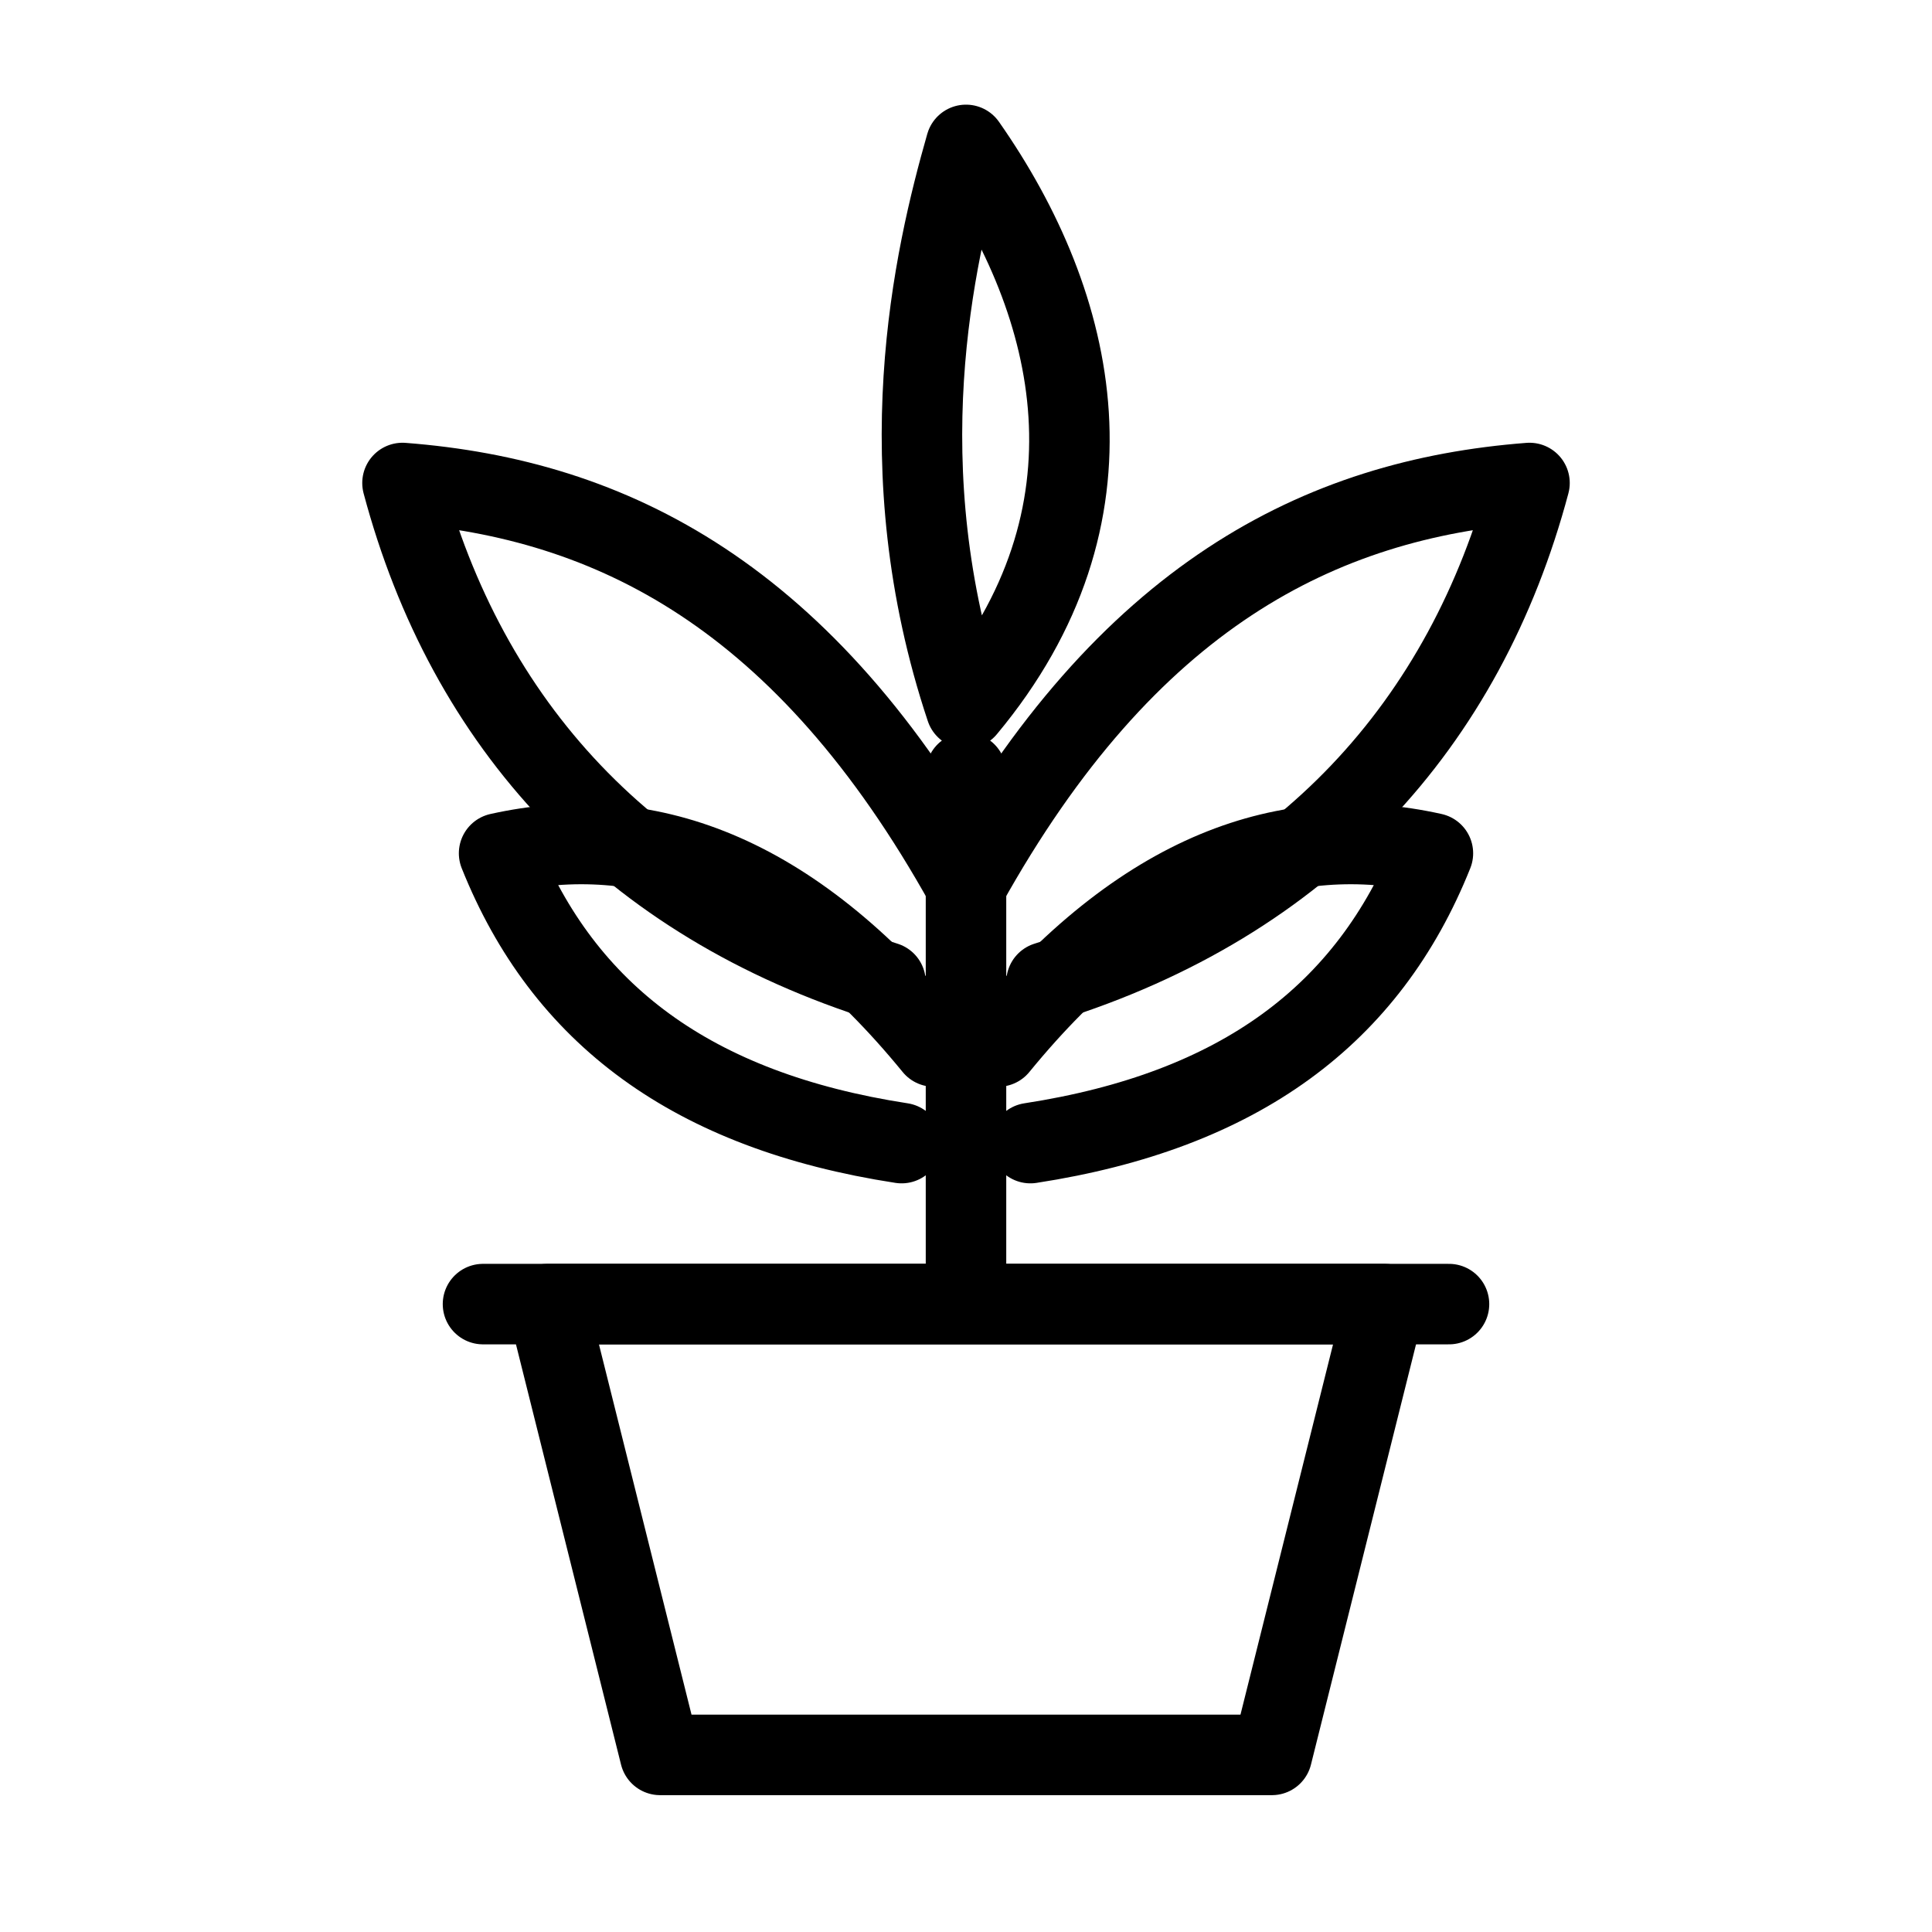
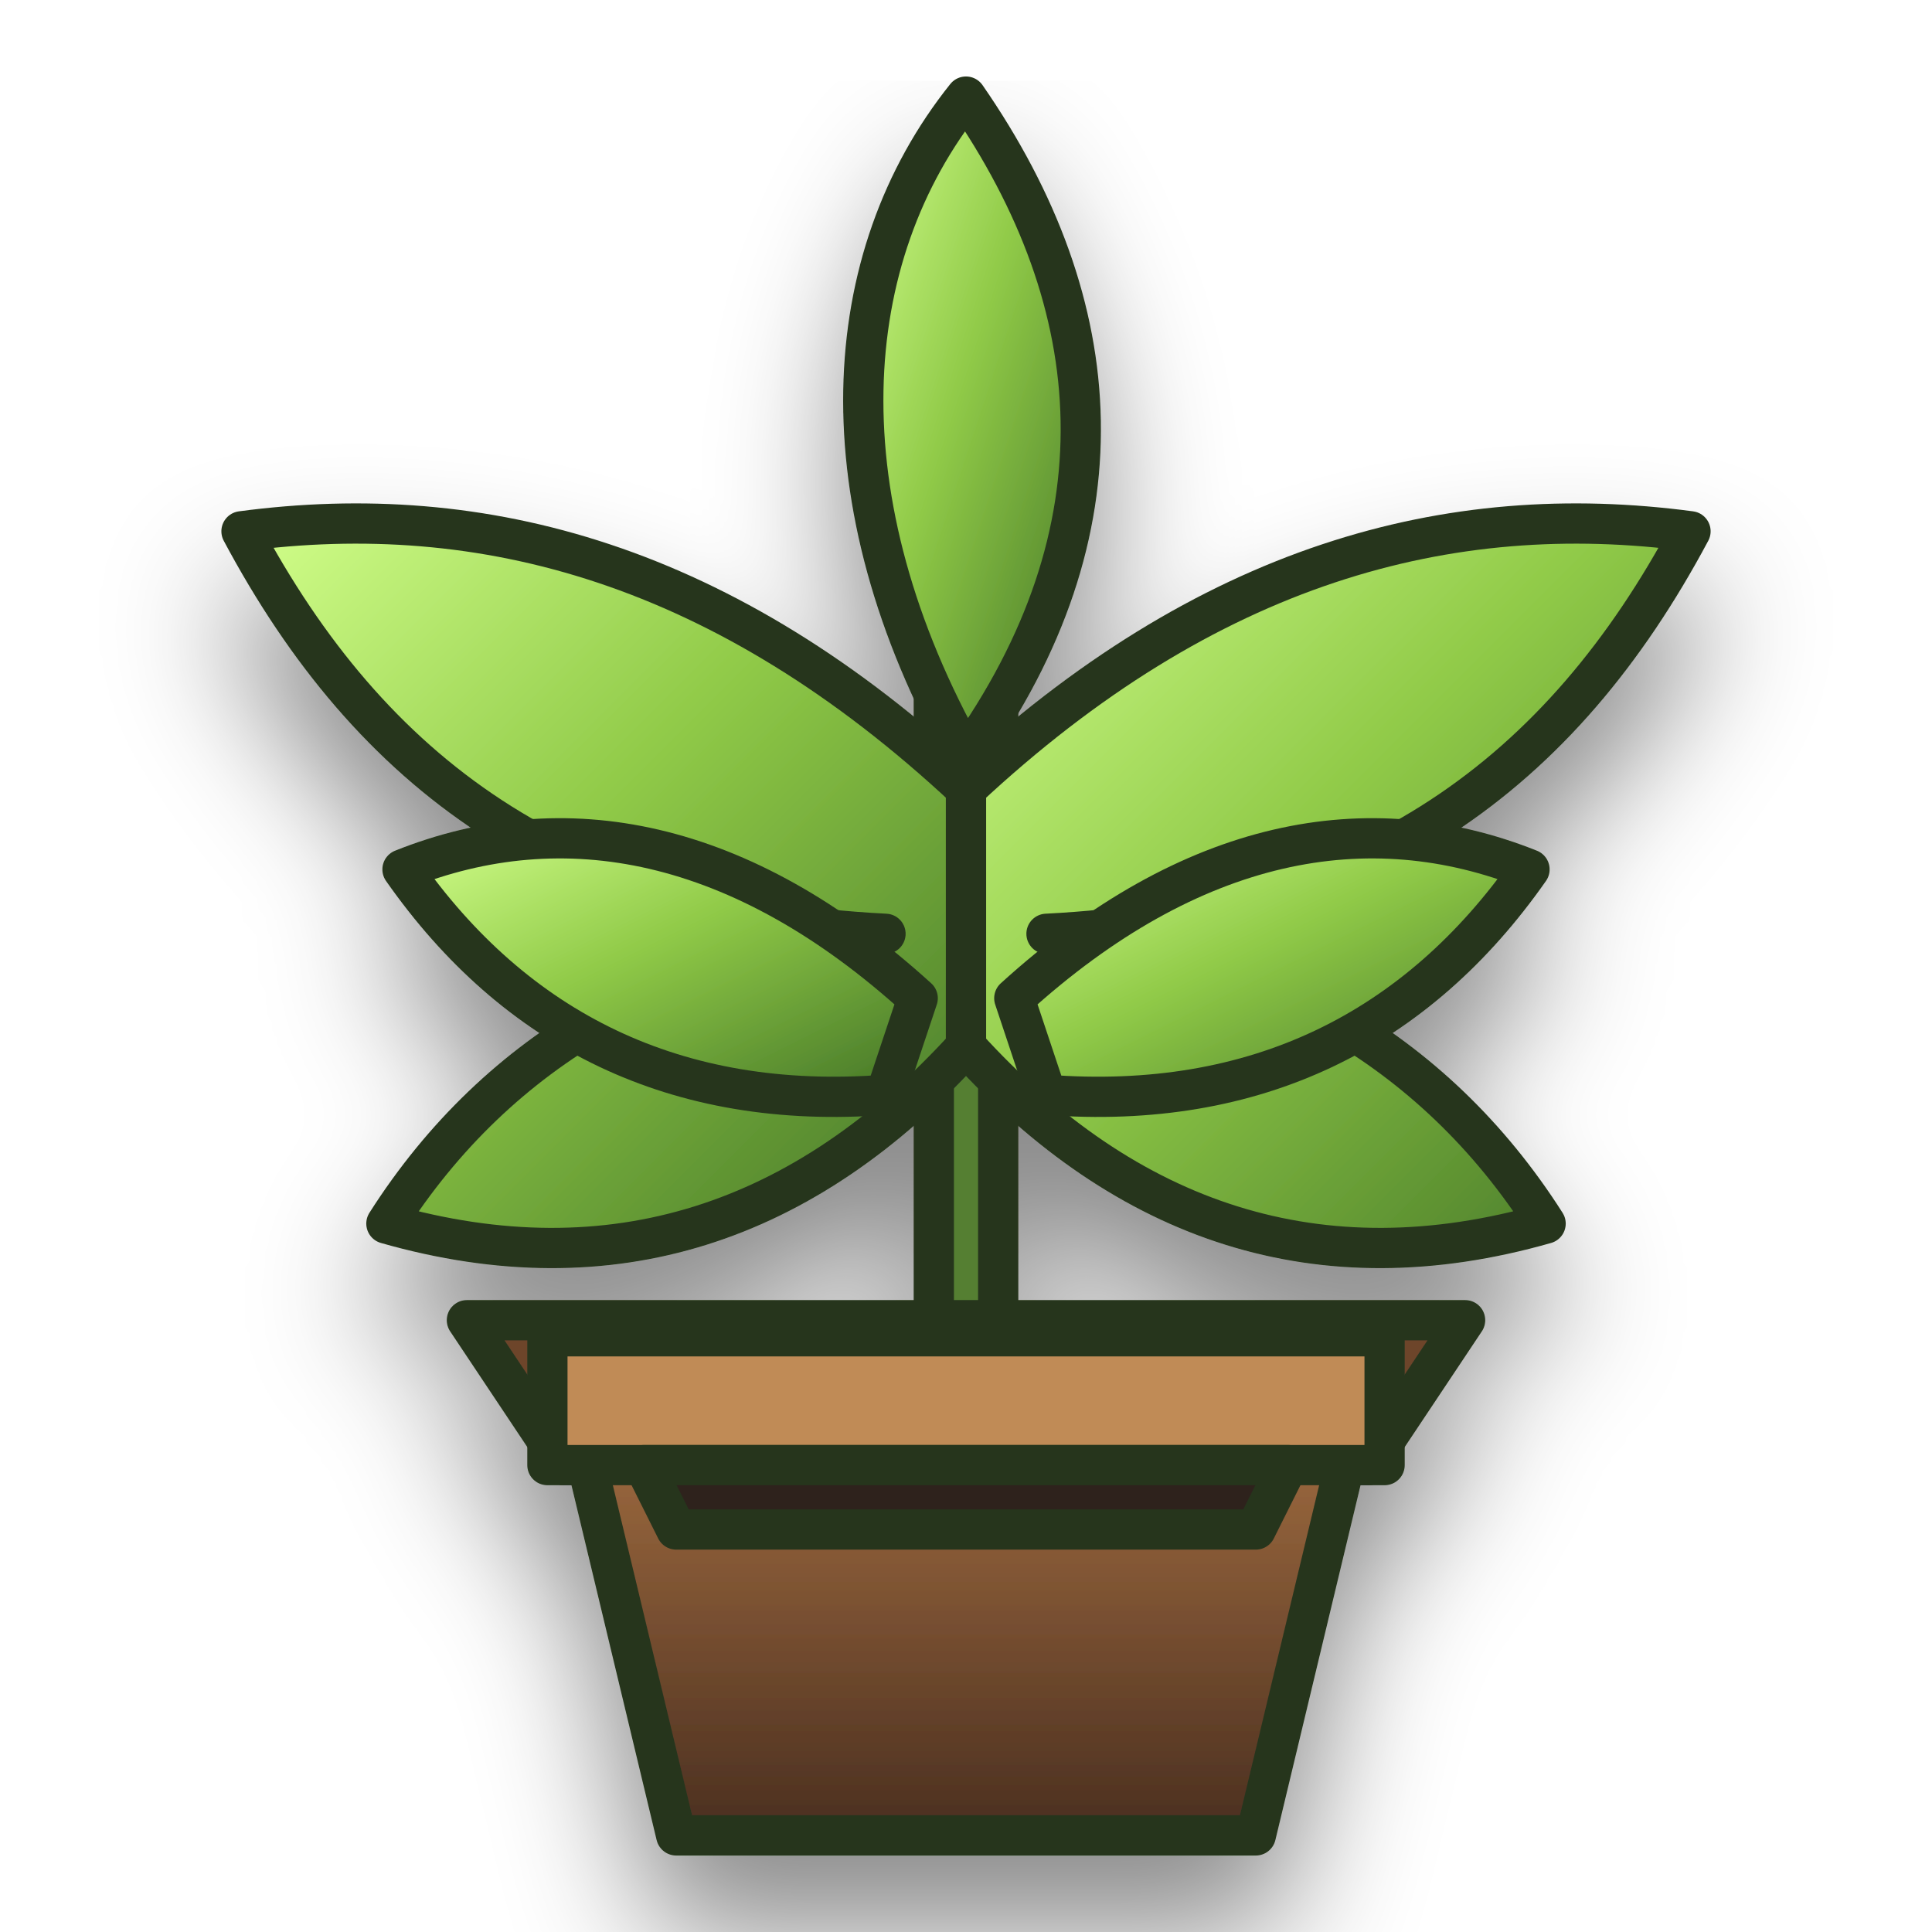
<svg xmlns="http://www.w3.org/2000/svg" viewBox="0 0 120 120" role="img" aria-label="Potted cannabis plant">
-   <g fill="none" stroke="currentColor" stroke-width="5" stroke-linecap="round" stroke-linejoin="round">
-     <path d="M60 79V48" />
-     <path d="M60 55c-10-18-22-24-35-25 4 15 14 26 30 31" />
-     <path d="M60 55c10-18 22-24 35-25-4 15-14 26-30 31" />
-     <path d="M60 44c-5-15-2-28 0-35 7 10 10 23 0 35" />
-     <path d="M58 65c-9-11-18-14-27-12 4 10 12 16 25 18" />
-     <path d="M62 65c9-11 18-14 27-12-4 10-12 16-25 18" />
-     <path d="M34 81h52l-7 28H41z" />
-     <path d="M30 81h60" />
+   <defs>
+     <linearGradient id="leaf" x1="0" y1="0" x2="1" y2="1">
+       <stop stop-color="#d2ff8b" />
+       <stop offset=".45" stop-color="#8fc947" />
+       <stop offset="1" stop-color="#427326" />
+     </linearGradient>
+     <linearGradient id="pot" x1="0" y1="0" x2="0" y2="1">
+       <stop stop-color="#9f6b3f" />
+       <stop offset="1" stop-color="#4a2f20" />
+     </linearGradient>
+     <filter id="shadow" x="-30%" y="-30%" width="160%" height="180%">
+       <feDropShadow dx="0" dy="5" stdDeviation="4" flood-color="#000" flood-opacity=".45" />
+     </filter>
+   </defs>
+   <g filter="url(#shadow)" stroke="#26351f" stroke-width="2.5" stroke-linejoin="round">
+     <path fill="#547f32" d="M58 84V43h4v41z" />
+     <path fill="url(#leaf)" d="M60 49C45 35 30 31 15 33c8 15 20 24 40 25-13 1-24 7-31 18 14 4 26 0 36-11z" />
+     <path fill="url(#leaf)" d="M60 49c15-14 30-18 45-16-8 15-20 24-40 25 13 1 24 7 31 18-14 4-26 0-36-11z" />
+     <path fill="url(#leaf)" d="M60 47C51 31 52 16 60 6c9 13 10 27 0 41z" />
+     <path fill="url(#leaf)" d="M57 62C46 52 35 50 25 54c7 10 17 15 30 14z" />
+     <path fill="url(#leaf)" d="M63 62c11-10 22-12 32-8-7 10-17 15-30 14z" />
+     <path fill="#6d452c" d="M29 82h62l-6 9H35z" />
+     <path fill="url(#pot)" d="M36 89h48l-6 25H42z" />
+     <path fill="#c08b56" d="M34 83h52v8H34z" />
+     <path fill="#2d241b" d="M40 91h40l-2 4H42z" />
  </g>
</svg>
